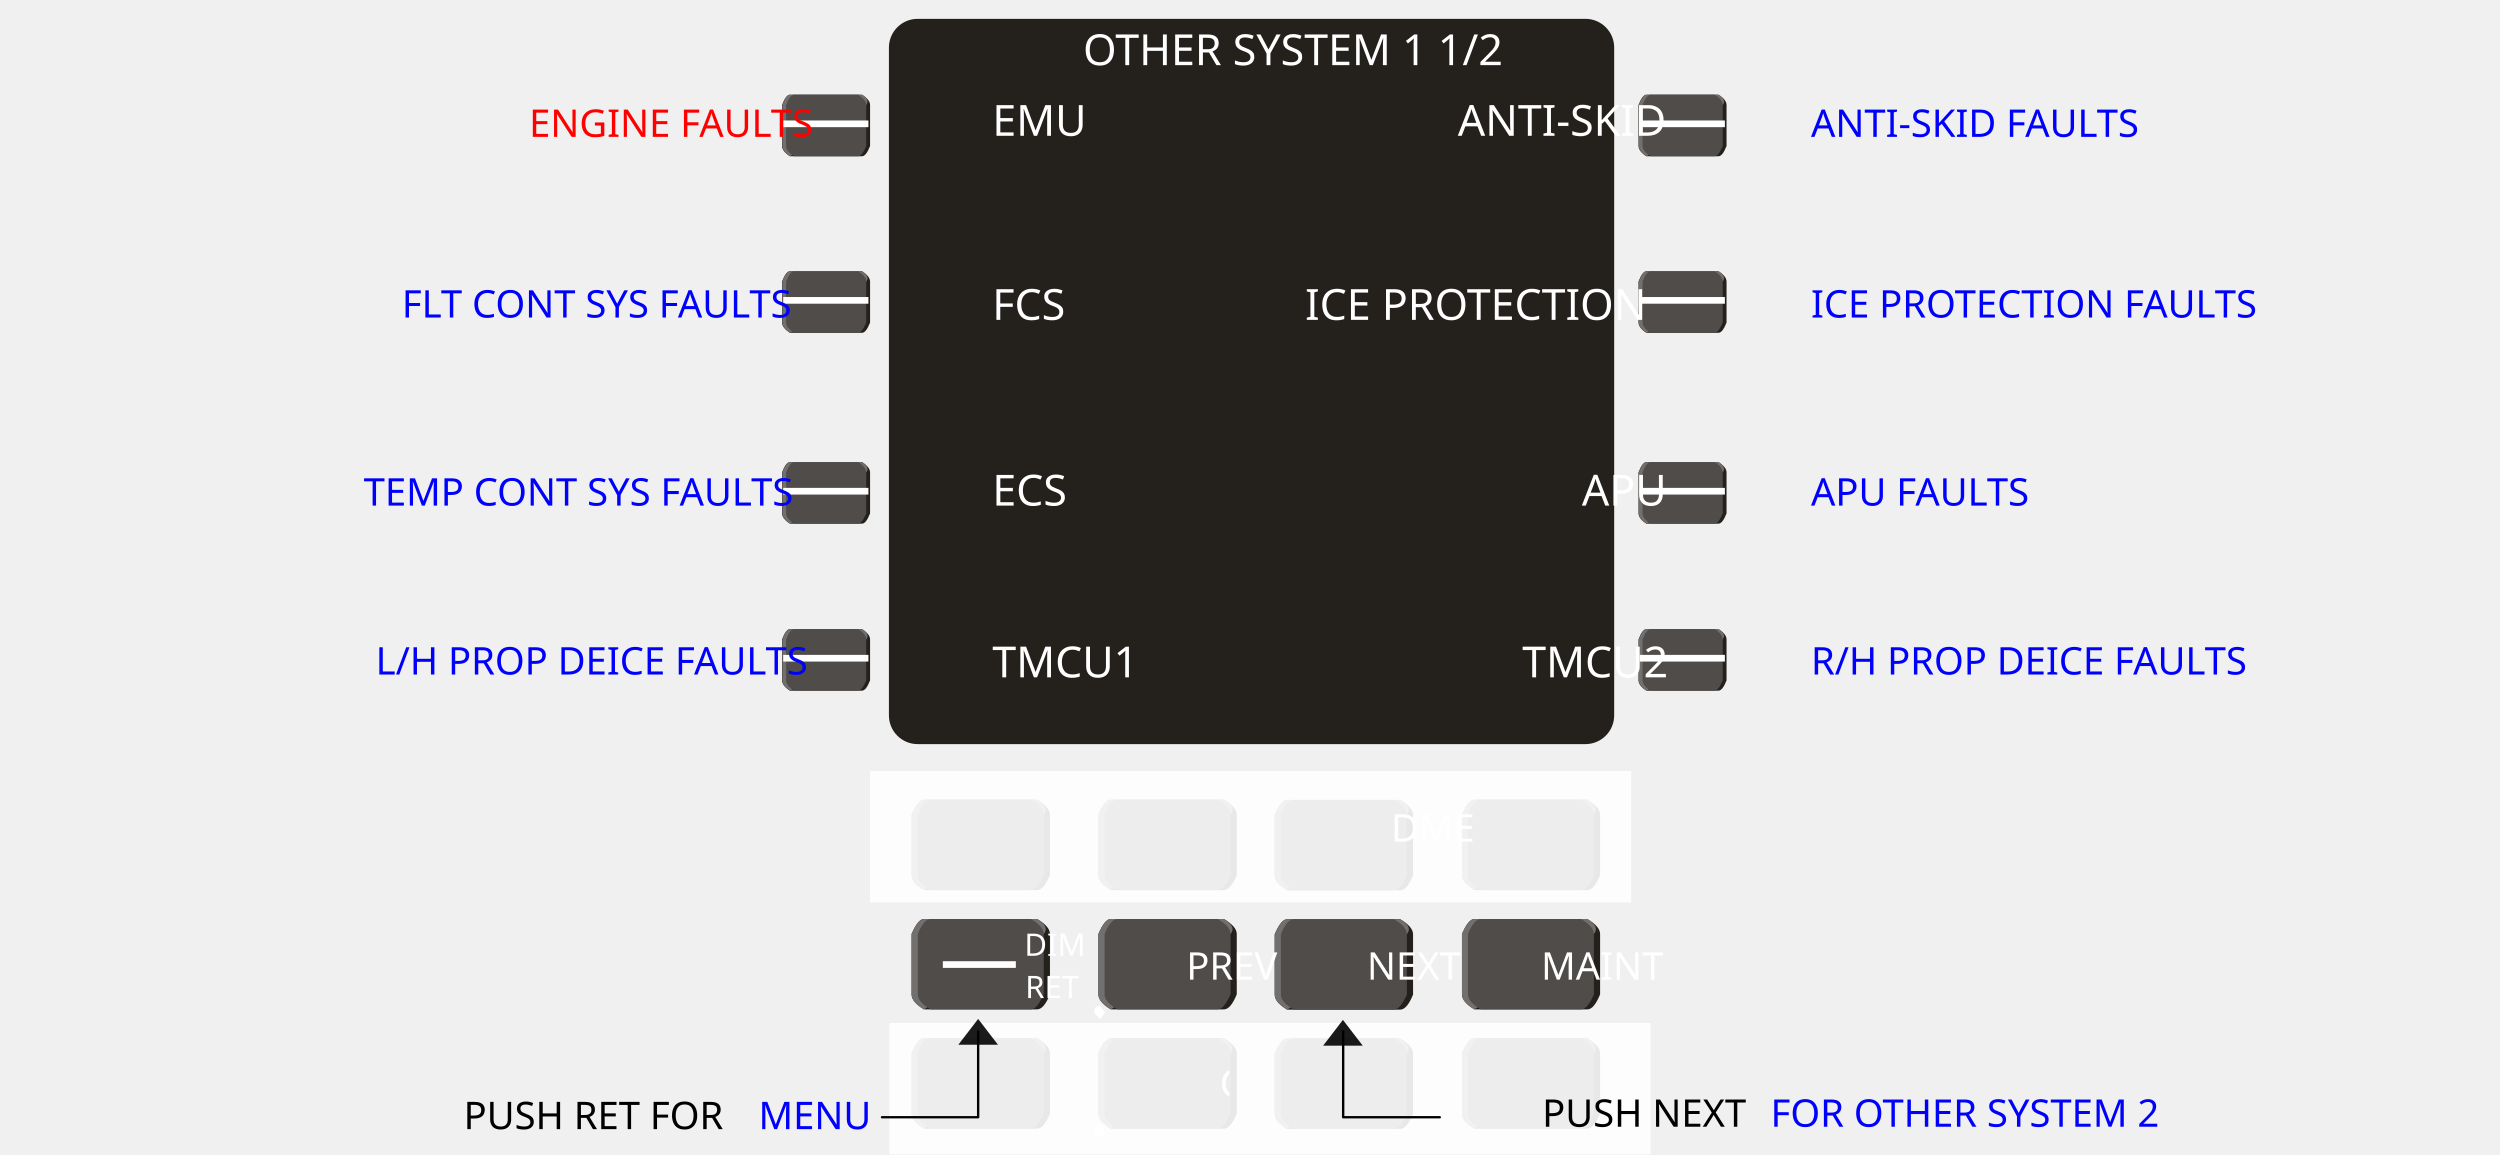
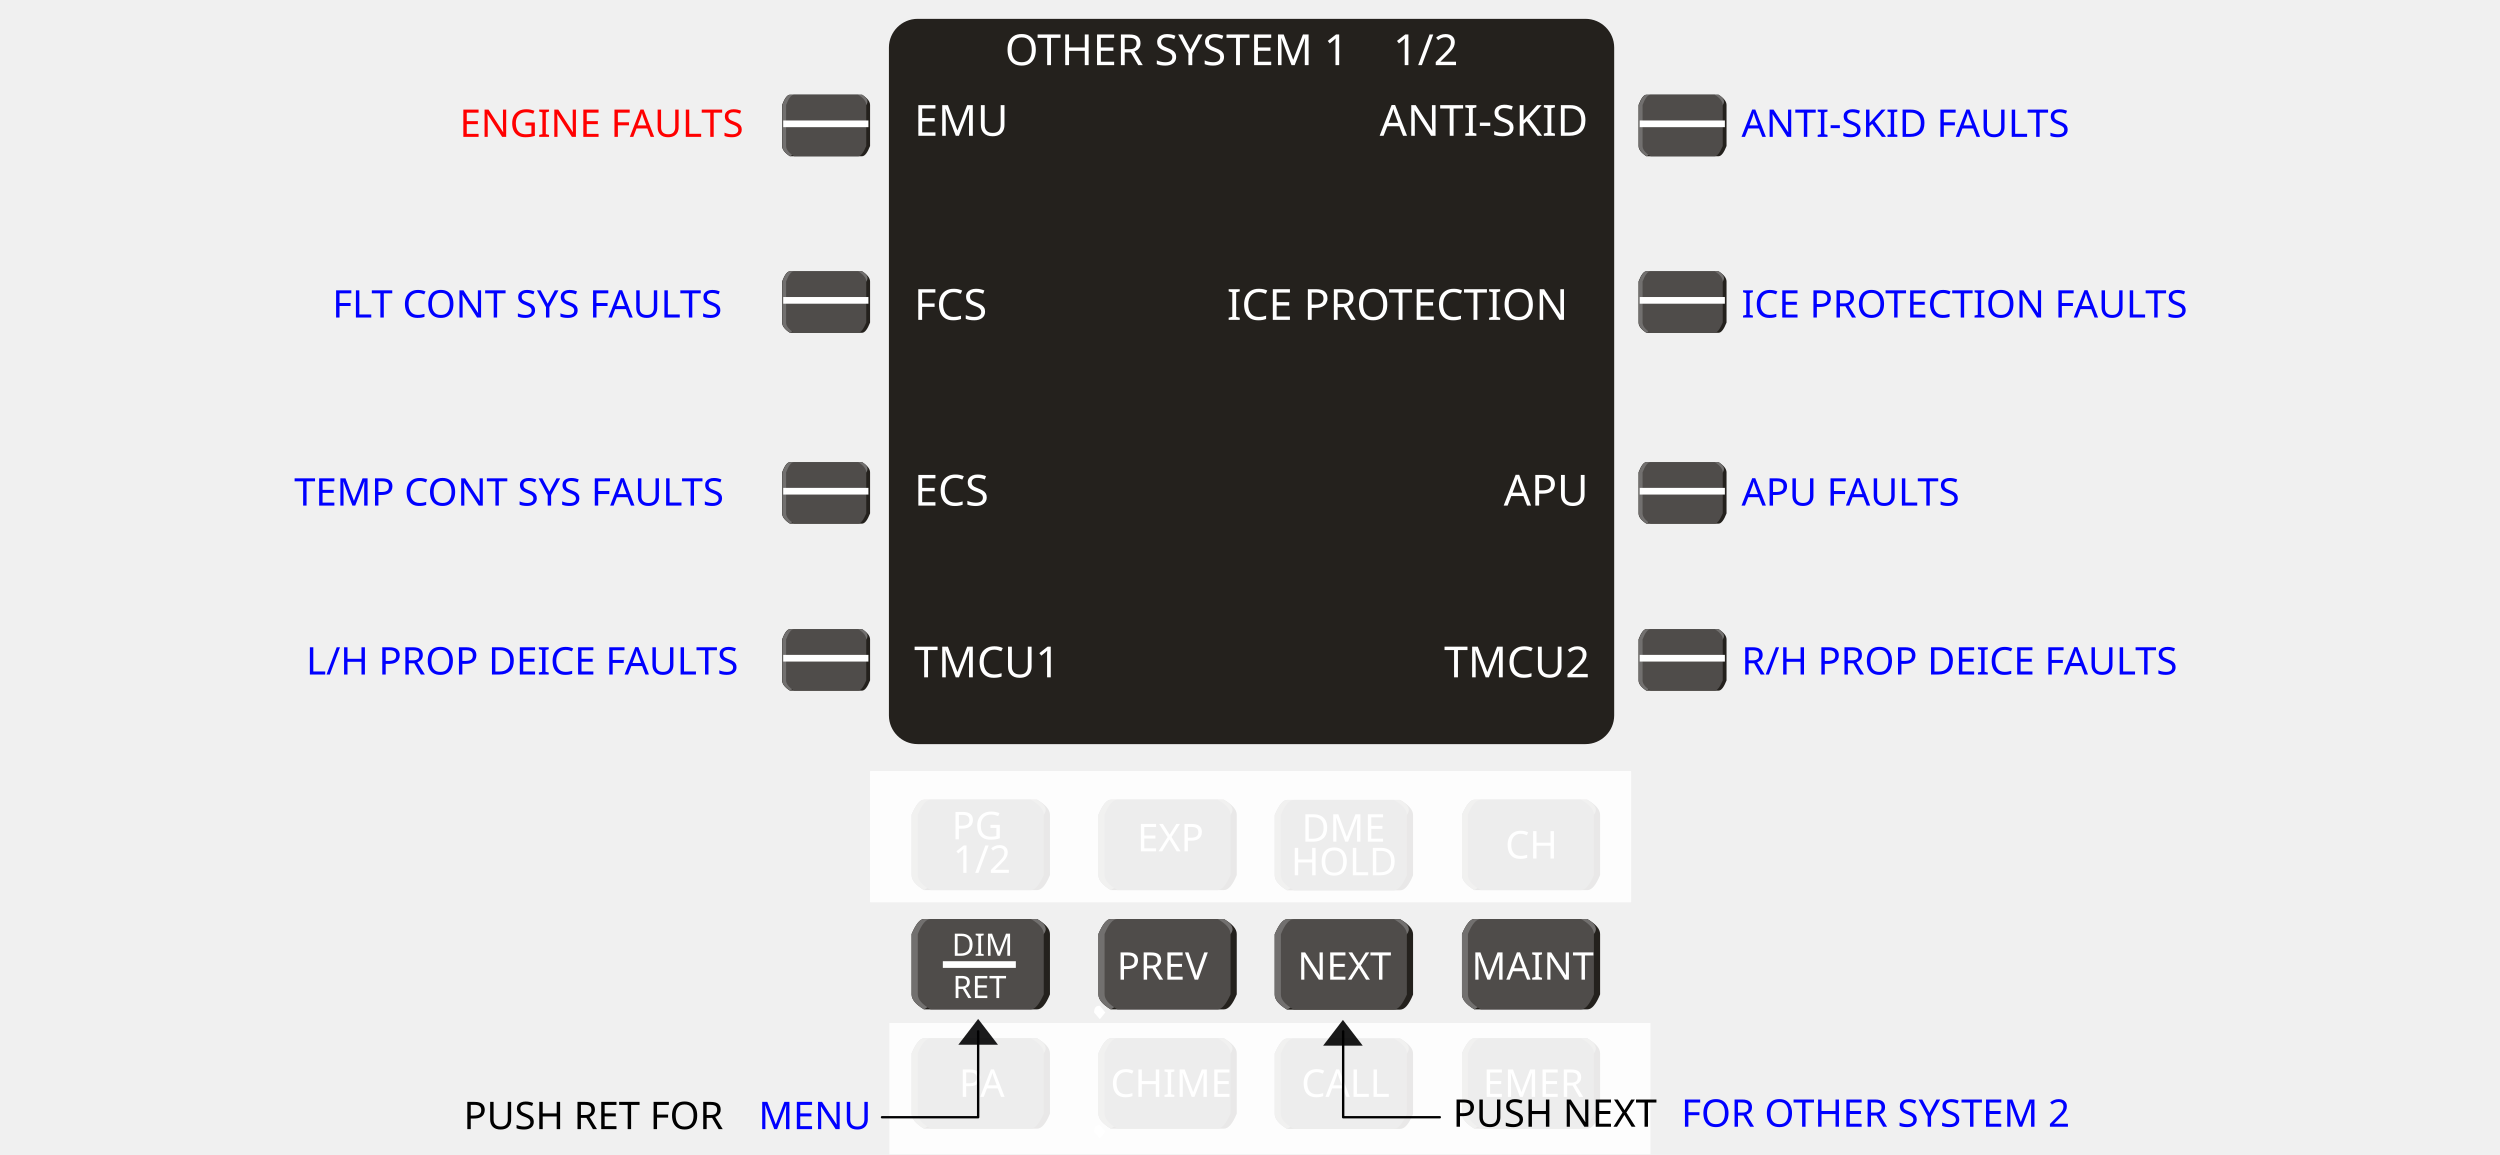
- <svg xmlns="http://www.w3.org/2000/svg" xmlns:xlink="http://www.w3.org/1999/xlink" version="1.1" id="Ebene_1" x="0" y="0" viewBox="0 0 1047.9 483.8" xml:space="preserve">
+ <svg xmlns="http://www.w3.org/2000/svg" xmlns:xlink="http://www.w3.org/1999/xlink" version="1.1" id="Ebene_1" x="0px" y="0px" viewBox="0 0 1047.9 483.8" style="enable-background:new 0 0 1047.9 483.8;" xml:space="preserve">
+   <style type="text/css">
+ 	.st0{fill:#24211D;}
+ 	.st1{fill:#737170;}
+ 	.st2{fill:#504D4B;}
+ 	.st3{clip-path:url(#SVGID_2_);enable-background:new    ;}
+ 	.st4{fill:#FFFFFF;}
+ 	.st5{font-family:'ArialMT';}
+ 	.st6{font-size:16.081px;}
+ 	.st7{clip-path:url(#SVGID_4_);enable-background:new    ;}
+ 	.st8{clip-path:url(#SVGID_6_);enable-background:new    ;}
+ 	.st9{clip-path:url(#SVGID_8_);enable-background:new    ;}
+ 	.st10{fill:#FFFFFF;fill-opacity:0.898;}
+ 	.st11{clip-path:url(#SVGID_10_);enable-background:new    ;}
+ 	.st12{clip-path:url(#SVGID_12_);enable-background:new    ;}
+ 	.st13{clip-path:url(#SVGID_14_);enable-background:new    ;}
+ 	.st14{enable-background:new    ;}
+ 	.st15{clip-path:url(#SVGID_16_);enable-background:new    ;}
+ 	.st16{clip-path:url(#SVGID_18_);enable-background:new    ;}
+ 	.st17{fill:#72706F;}
+ 	.st18{fill:#4F4C4A;}
+ 	.st19{font-size:16px;}
+ 	.st20{font-size:13px;}
+ 	.st21{font-size:18px;}
+ 	.st22{fill:#FF0000;}
+ 	.st23{fill:#0000FF;}
+ 	.st24{fill:none;stroke:#020203;stroke-linecap:round;stroke-linejoin:round;}
+ 	.st25{fill:#020203;fill-opacity:0.898;}
+ 	.st26{fill-opacity:0.898;}
+ 	.st27{fill:none;stroke:#000000;stroke-linecap:round;stroke-linejoin:round;}
+ </style>
  <g id="clp-hintergrund">
-     <path id="display" d="M664.6 311.9h-280c-6.6 0-12-5.4-12-12v-280c0-6.6 5.4-12 12-12h280c6.6 0 12 5.4 12 12v280c0 6.6-5.4 12-12 12z" fill="#24211d" />
+     <path id="display" class="st0" d="M664.6,311.9h-280c-6.6,0-12-5.4-12-12v-280c0-6.6,5.4-12,12-12h280c6.6,0,12,5.4,12,12v280   C676.6,306.5,671.2,311.9,664.6,311.9z" />
    <g id="sch">
-       <path d="M592.3 466.9v-25.3c0-2.1-1.8-4.2-5.4-6.3h-47.4c-1.7 0-3.4 2.1-5.2 6.3v25.3c0 2.1 1.7 4.2 5.2 6.3h47.4c1.9 0 3.7-2.1 5.4-6.3z" fill="#24211d" />
-       <path d="M589.7 441.6c1.7-2.1.8-4.2-2.8-6.3h-47.4c-1.7 0-3.4 2.1-5.2 6.3v25.3c0 2.1 1.7 4.2 5.2 6.3l50.2-31.6z" fill="#737170" />
-       <path d="M589.7 466.9v-25.3c0-2.1-1.8-4.2-5.4-6.3h-42c-1.9 0-3.7 2.1-5.4 6.3v25.3c0 2.1 1.8 4.2 5.4 6.3h42c1.7 0 3.5-2.1 5.4-6.3z" fill="#504d4b" />
-       <path d="M670.7 466.8v-25.3c0-2.1-1.8-4.2-5.4-6.3H618c-1.7 0-3.4 2.1-5.2 6.3v25.3c0 2.1 1.7 4.2 5.2 6.3h47.4c1.8 0 3.6-2.1 5.3-6.3z" fill="#24211d" />
-       <path d="M668.1 441.5c1.7-2.1.8-4.2-2.8-6.3H618c-1.7 0-3.4 2.1-5.2 6.3v25.3c0 2.1 1.7 4.2 5.2 6.3l50.1-31.6z" fill="#737170" />
-       <path d="M668.1 466.8v-25.3c0-2.1-1.8-4.2-5.4-6.3h-42c-1.9 0-3.7 2.1-5.4 6.3v25.3c0 2.1 1.8 4.2 5.4 6.3h42c1.8 0 3.6-2.1 5.4-6.3z" fill="#504d4b" />
-       <path d="M518.4 466.8v-25.3c0-2.1-1.8-4.2-5.4-6.3h-47.4c-1.7 0-3.4 2.1-5.2 6.3v25.3c0 2.1 1.7 4.2 5.2 6.3H513c1.9 0 3.7-2.1 5.4-6.3z" fill="#24211d" />
-       <path d="M515.8 441.5c1.7-2.1.8-4.2-2.8-6.3h-47.4c-1.7 0-3.4 2.1-5.2 6.3v25.3c0 2.1 1.7 4.2 5.2 6.3l50.2-31.6z" fill="#737170" />
-       <path d="M515.8 466.8v-25.3c0-2.1-1.8-4.2-5.4-6.3h-42c-1.9 0-3.7 2.1-5.4 6.3v25.3c0 2.1 1.8 4.2 5.4 6.3h42c1.7 0 3.5-2.1 5.4-6.3z" fill="#504d4b" />
-       <path d="M440.1 466.8v-25.3c0-2.1-1.8-4.2-5.4-6.3h-47.4c-1.7 0-3.4 2.1-5.2 6.3v25.3c0 2.1 1.7 4.2 5.2 6.3h47.4c1.9 0 3.7-2.1 5.4-6.3z" fill="#24211d" />
-       <path d="M437.5 441.5c1.7-2.1.8-4.2-2.8-6.3h-47.4c-1.7 0-3.4 2.1-5.2 6.3v25.3c0 2.1 1.7 4.2 5.2 6.3l50.2-31.6z" fill="#737170" />
-       <path d="M437.5 466.8v-25.3c0-2.1-1.8-4.2-5.4-6.3h-42c-1.9 0-3.7 2.1-5.4 6.3v25.3c0 2.1 1.8 4.2 5.4 6.3h42c1.7 0 3.5-2.1 5.4-6.3z" fill="#504d4b" />
-       <defs>
-         <path id="SVGID_1_" d="M400 441.7h22.2v23.4H400z" />
-       </defs>
-       <clipPath id="SVGID_2_">
-         <use xlink:href="#SVGID_1_" overflow="visible" />
-       </clipPath>
-       <g clip-path="url(#SVGID_2_)">
-         <text transform="matrix(.995 0 0 1 402.004 459.774)" font-size="16.081" font-family="ArialMT" fill="#fff">
-           PA
-         </text>
-       </g>
-       <defs>
-         <path id="SVGID_3_" d="M463.5 441.7h51.8v23.4h-51.8z" />
-       </defs>
-       <clipPath id="SVGID_4_">
-         <use xlink:href="#SVGID_3_" overflow="visible" />
-       </clipPath>
-       <g clip-path="url(#SVGID_4_)">
-         <text transform="matrix(.995 0 0 1 465.504 459.774)" font-size="16.081" font-family="ArialMT" fill="#fff">
-           CHIME
-         </text>
-       </g>
-       <defs>
-         <path id="SVGID_5_" d="M543.5 441.7h39.2v23.4h-39.2z" />
-       </defs>
-       <clipPath id="SVGID_6_">
-         <use xlink:href="#SVGID_5_" overflow="visible" />
-       </clipPath>
-       <g clip-path="url(#SVGID_6_)">
-         <text transform="matrix(.995 0 0 1 545.454 459.774)" font-size="16.081" font-family="ArialMT" fill="#fff">
-           CALL
-         </text>
-       </g>
-       <defs>
-         <path id="SVGID_7_" d="M619.6 441.7h44.3v23.4h-44.3z" />
-       </defs>
-       <clipPath id="SVGID_8_">
-         <use xlink:href="#SVGID_7_" overflow="visible" />
-       </clipPath>
-       <g clip-path="url(#SVGID_8_)">
-         <text transform="matrix(.995 0 0 1 621.605 459.774)" font-size="16.081" font-family="ArialMT" fill="#fff">
-           EMER
-         </text>
-       </g>
-       <path d="M691.8 483.8v-55h-319v55h319z" fill="#fff" fill-opacity=".898" />
-       <path d="M592.3 366.9v-25.3c0-2.1-1.8-4.2-5.4-6.3h-47.4c-1.7 0-3.4 2.1-5.2 6.3v25.3c0 2.1 1.7 4.2 5.2 6.3h47.4c1.9 0 3.7-2.1 5.4-6.3z" fill="#24211d" />
-       <path d="M589.7 341.6c1.7-2.1.8-4.2-2.8-6.3h-47.4c-1.7 0-3.4 2.1-5.2 6.3v25.3c0 2.1 1.7 4.2 5.2 6.3l50.2-31.6z" fill="#737170" />
-       <path d="M589.7 366.9v-25.3c0-2.1-1.8-4.2-5.4-6.3h-42c-1.9 0-3.7 2.1-5.4 6.3v25.3c0 2.1 1.8 4.2 5.4 6.3h42c1.7 0 3.5-2.1 5.4-6.3z" fill="#504d4b" />
-       <path d="M670.7 366.8v-25.3c0-2.1-1.8-4.2-5.4-6.3H618c-1.7 0-3.4 2.1-5.2 6.3v25.3c0 2.1 1.7 4.2 5.2 6.3h47.4c1.8 0 3.6-2.1 5.3-6.3z" fill="#24211d" />
-       <path d="M668.1 341.5c1.7-2.1.8-4.2-2.8-6.3H618c-1.7 0-3.4 2.1-5.2 6.3v25.3c0 2.1 1.7 4.2 5.2 6.3l50.1-31.6z" fill="#737170" />
-       <path d="M668.1 366.8v-25.3c0-2.1-1.8-4.2-5.4-6.3h-42c-1.9 0-3.7 2.1-5.4 6.3v25.3c0 2.1 1.8 4.2 5.4 6.3h42c1.8 0 3.6-2.1 5.4-6.3z" fill="#504d4b" />
-       <path d="M518.4 366.8v-25.3c0-2.1-1.8-4.2-5.4-6.3h-47.4c-1.7 0-3.4 2.1-5.2 6.3v25.3c0 2.1 1.7 4.2 5.2 6.3H513c1.9 0 3.7-2.1 5.4-6.3z" fill="#24211d" />
-       <path d="M515.8 341.5c1.7-2.1.8-4.2-2.8-6.3h-47.4c-1.7 0-3.4 2.1-5.2 6.3v25.3c0 2.1 1.7 4.2 5.2 6.3l50.2-31.6z" fill="#737170" />
-       <path d="M515.8 366.8v-25.3c0-2.1-1.8-4.2-5.4-6.3h-42c-1.9 0-3.7 2.1-5.4 6.3v25.3c0 2.1 1.8 4.2 5.4 6.3h42c1.7 0 3.5-2.1 5.4-6.3z" fill="#504d4b" />
-       <path d="M440.1 366.8v-25.3c0-2.1-1.8-4.2-5.4-6.3h-47.4c-1.7 0-3.4 2.1-5.2 6.3v25.3c0 2.1 1.7 4.2 5.2 6.3h47.4c1.9 0 3.7-2.1 5.4-6.3z" fill="#24211d" />
-       <path d="M437.5 341.5c1.7-2.1.8-4.2-2.8-6.3h-47.4c-1.7 0-3.4 2.1-5.2 6.3v25.3c0 2.1 1.7 4.2 5.2 6.3l50.2-31.6z" fill="#737170" />
-       <path d="M437.5 366.8v-25.3c0-2.1-1.8-4.2-5.4-6.3h-42c-1.9 0-3.7 2.1-5.4 6.3v25.3c0 2.1 1.8 4.2 5.4 6.3h42c1.7 0 3.5-2.1 5.4-6.3z" fill="#504d4b" />
-       <path d="M458.6 474.4l2.4 2.8 2.3-2.8-2.3-2.8c-1.7-.1-2.4.9-2.4 2.8z" fill="#fff" />
-       <defs>
-         <path id="SVGID_9_" d="M396.9 337.4h27.2v34.2h-27.2z" />
-       </defs>
-       <clipPath id="SVGID_10_">
-         <use xlink:href="#SVGID_9_" overflow="visible" />
-       </clipPath>
-       <g clip-path="url(#SVGID_10_)">
-         <text transform="matrix(.995 0 0 1 398.954 351.805)" font-size="16.081" font-family="ArialMT" fill="#fff">
-           PG
-         </text>
-       </g>
-       <defs>
-         <path id="SVGID_11_" d="M396.9 337.4h27.2v34.2h-27.2z" />
-       </defs>
-       <clipPath id="SVGID_12_">
-         <use xlink:href="#SVGID_11_" overflow="visible" />
-       </clipPath>
-       <g clip-path="url(#SVGID_12_)">
-         <text transform="matrix(.995 0 0 1 399.454 365.875)" font-size="16.081" font-family="ArialMT" fill="#fff">
-           1/2
-         </text>
-       </g>
-       <defs>
-         <path id="SVGID_13_" d="M474.7 342.5h36.2v20.1h-36.2z" />
-       </defs>
-       <clipPath id="SVGID_14_">
-         <use xlink:href="#SVGID_13_" overflow="visible" />
-       </clipPath>
-       <g clip-path="url(#SVGID_14_)">
-         <text transform="matrix(.995 0 0 1 476.654 356.855)" font-size="16.081" font-family="ArialMT" fill="#fff">
-           EXP
-         </text>
-       </g>
-       <text transform="matrix(.995 0 0 1 545.605 352.805)" font-size="16.081" font-family="ArialMT" fill="#fff">
-         DME
-       </text>
-       <defs>
-         <path id="SVGID_15_" d="M539.1 338.4h48.5v34.2h-48.5z" />
-       </defs>
-       <clipPath id="SVGID_16_">
-         <use xlink:href="#SVGID_15_" overflow="visible" />
-       </clipPath>
-       <g clip-path="url(#SVGID_16_)">
-         <text transform="matrix(.995 0 0 1 541.154 366.875)" font-size="16.081" font-family="ArialMT" fill="#fff">
-           HOLD
-         </text>
-       </g>
-       <defs>
-         <path id="SVGID_17_" d="M629 345.5h27.3v20.1H629z" />
-       </defs>
-       <clipPath id="SVGID_18_">
-         <use xlink:href="#SVGID_17_" overflow="visible" />
-       </clipPath>
-       <g clip-path="url(#SVGID_18_)">
-         <text transform="matrix(.995 0 0 1 630.954 359.855)" font-size="16.081" font-family="ArialMT" fill="#fff">
-           CH
-         </text>
-       </g>
-       <path d="M683.7 378.2v-55h-319v55h319z" fill="#fff" fill-opacity=".898" />
+       <path class="st0" d="M592.3,466.9v-25.3c0-2.1-1.8-4.2-5.4-6.3h-47.4c-1.7,0-3.4,2.1-5.2,6.3v25.3c0,2.1,1.7,4.2,5.2,6.3h47.4    C588.8,473.2,590.6,471.1,592.3,466.9z" />
+       <path class="st1" d="M589.7,441.6c1.7-2.1,0.8-4.2-2.8-6.3h-47.4c-1.7,0-3.4,2.1-5.2,6.3v25.3c0,2.1,1.7,4.2,5.2,6.3L589.7,441.6z    " />
+       <path class="st2" d="M589.7,466.9v-25.3c0-2.1-1.8-4.2-5.4-6.3h-42c-1.9,0-3.7,2.1-5.4,6.3v25.3c0,2.1,1.8,4.2,5.4,6.3h42    C586,473.2,587.8,471.1,589.7,466.9z" />
+       <path class="st0" d="M670.7,466.8v-25.3c0-2.1-1.8-4.2-5.4-6.3H618c-1.7,0-3.4,2.1-5.2,6.3v25.3c0,2.1,1.7,4.2,5.2,6.3h47.4    C667.2,473.1,669,471,670.7,466.8z" />
+       <path class="st1" d="M668.1,441.5c1.7-2.1,0.8-4.2-2.8-6.3H618c-1.7,0-3.4,2.1-5.2,6.3v25.3c0,2.1,1.7,4.2,5.2,6.3L668.1,441.5z" />
+       <path class="st2" d="M668.1,466.8v-25.3c0-2.1-1.8-4.2-5.4-6.3h-42c-1.9,0-3.7,2.1-5.4,6.3v25.3c0,2.1,1.8,4.2,5.4,6.3h42    C664.5,473.1,666.3,471,668.1,466.8z" />
+       <path class="st0" d="M518.4,466.8v-25.3c0-2.1-1.8-4.2-5.4-6.3h-47.4c-1.7,0-3.4,2.1-5.2,6.3v25.3c0,2.1,1.7,4.2,5.2,6.3H513    C514.9,473.1,516.7,471,518.4,466.8z" />
+       <path class="st1" d="M515.8,441.5c1.7-2.1,0.8-4.2-2.8-6.3h-47.4c-1.7,0-3.4,2.1-5.2,6.3v25.3c0,2.1,1.7,4.2,5.2,6.3L515.8,441.5z    " />
+       <path class="st2" d="M515.8,466.8v-25.3c0-2.1-1.8-4.2-5.4-6.3h-42c-1.9,0-3.7,2.1-5.4,6.3v25.3c0,2.1,1.8,4.2,5.4,6.3h42    C512.1,473.1,513.9,471,515.8,466.8z" />
+       <path class="st0" d="M440.1,466.8v-25.3c0-2.1-1.8-4.2-5.4-6.3h-47.4c-1.7,0-3.4,2.1-5.2,6.3v25.3c0,2.1,1.7,4.2,5.2,6.3h47.4    C436.6,473.1,438.4,471,440.1,466.8z" />
+       <path class="st1" d="M437.5,441.5c1.7-2.1,0.8-4.2-2.8-6.3h-47.4c-1.7,0-3.4,2.1-5.2,6.3v25.3c0,2.1,1.7,4.2,5.2,6.3L437.5,441.5z    " />
+       <path class="st2" d="M437.5,466.8v-25.3c0-2.1-1.8-4.2-5.4-6.3h-42c-1.9,0-3.7,2.1-5.4,6.3v25.3c0,2.1,1.8,4.2,5.4,6.3h42    C433.8,473.1,435.6,471,437.5,466.8z" />
+       <g>
+         <g>
+           <g>
+             <g>
+               <g>
+                 <g>
+                   <defs>
+                     <rect id="SVGID_1_" x="400" y="441.7" width="22.2" height="23.4" />
+                   </defs>
+                   <clipPath id="SVGID_2_">
+                     <use xlink:href="#SVGID_1_" style="overflow:visible;" />
+                   </clipPath>
+                   <g class="st3">
+                     <text transform="matrix(0.995 0 0 1 402.0039 459.7736)" class="st4 st5 st6">PA</text>
+                   </g>
+                 </g>
+               </g>
+             </g>
+           </g>
+         </g>
+       </g>
+       <g>
+         <g>
+           <g>
+             <g>
+               <g>
+                 <g>
+                   <defs>
+                     <rect id="SVGID_3_" x="463.5" y="441.7" width="51.8" height="23.4" />
+                   </defs>
+                   <clipPath id="SVGID_4_">
+                     <use xlink:href="#SVGID_3_" style="overflow:visible;" />
+                   </clipPath>
+                   <g class="st7">
+                     <text transform="matrix(0.995 0 0 1 465.5039 459.7736)" class="st4 st5 st6">CHIME</text>
+                   </g>
+                 </g>
+               </g>
+             </g>
+           </g>
+         </g>
+       </g>
+       <g>
+         <g>
+           <g>
+             <g>
+               <g>
+                 <g>
+                   <defs>
+                     <rect id="SVGID_5_" x="543.5" y="441.7" width="39.2" height="23.4" />
+                   </defs>
+                   <clipPath id="SVGID_6_">
+                     <use xlink:href="#SVGID_5_" style="overflow:visible;" />
+                   </clipPath>
+                   <g class="st8">
+                     <text transform="matrix(0.995 0 0 1 545.4541 459.7736)" class="st4 st5 st6">CALL</text>
+                   </g>
+                 </g>
+               </g>
+             </g>
+           </g>
+         </g>
+       </g>
+       <g>
+         <g>
+           <g>
+             <g>
+               <g>
+                 <g>
+                   <defs>
+                     <rect id="SVGID_7_" x="619.6" y="441.7" width="44.3" height="23.4" />
+                   </defs>
+                   <clipPath id="SVGID_8_">
+                     <use xlink:href="#SVGID_7_" style="overflow:visible;" />
+                   </clipPath>
+                   <g class="st9">
+                     <text transform="matrix(0.995 0 0 1 621.6045 459.7736)" class="st4 st5 st6">EMER</text>
+                   </g>
+                 </g>
+               </g>
+             </g>
+           </g>
+         </g>
+       </g>
+       <path class="st10" d="M691.8,483.8v-55h-319v55H691.8z" />
+       <path class="st0" d="M592.3,366.9v-25.3c0-2.1-1.8-4.2-5.4-6.3h-47.4c-1.7,0-3.4,2.1-5.2,6.3v25.3c0,2.1,1.7,4.2,5.2,6.3h47.4    C588.8,373.2,590.6,371.1,592.3,366.9z" />
+       <path class="st1" d="M589.7,341.6c1.7-2.1,0.8-4.2-2.8-6.3h-47.4c-1.7,0-3.4,2.1-5.2,6.3v25.3c0,2.1,1.7,4.2,5.2,6.3L589.7,341.6z    " />
+       <path class="st2" d="M589.7,366.9v-25.3c0-2.1-1.8-4.2-5.4-6.3h-42c-1.9,0-3.7,2.1-5.4,6.3v25.3c0,2.1,1.8,4.2,5.4,6.3h42    C586,373.2,587.8,371.1,589.7,366.9z" />
+       <path class="st0" d="M670.7,366.8v-25.3c0-2.1-1.8-4.2-5.4-6.3H618c-1.7,0-3.4,2.1-5.2,6.3v25.3c0,2.1,1.7,4.2,5.2,6.3h47.4    C667.2,373.1,669,371,670.7,366.8z" />
+       <path class="st1" d="M668.1,341.5c1.7-2.1,0.8-4.2-2.8-6.3H618c-1.7,0-3.4,2.1-5.2,6.3v25.3c0,2.1,1.7,4.2,5.2,6.3L668.1,341.5z" />
+       <path class="st2" d="M668.1,366.8v-25.3c0-2.1-1.8-4.2-5.4-6.3h-42c-1.9,0-3.7,2.1-5.4,6.3v25.3c0,2.1,1.8,4.2,5.4,6.3h42    C664.5,373.1,666.3,371,668.1,366.8z" />
+       <path class="st0" d="M518.4,366.8v-25.3c0-2.1-1.8-4.2-5.4-6.3h-47.4c-1.7,0-3.4,2.1-5.2,6.3v25.3c0,2.1,1.7,4.2,5.2,6.3H513    C514.9,373.1,516.7,371,518.4,366.8z" />
+       <path class="st1" d="M515.8,341.5c1.7-2.1,0.8-4.2-2.8-6.3h-47.4c-1.7,0-3.4,2.1-5.2,6.3v25.3c0,2.1,1.7,4.2,5.2,6.3L515.8,341.5z    " />
+       <path class="st2" d="M515.8,366.8v-25.3c0-2.1-1.8-4.2-5.4-6.3h-42c-1.9,0-3.7,2.1-5.4,6.3v25.3c0,2.1,1.8,4.2,5.4,6.3h42    C512.1,373.1,513.9,371,515.8,366.8z" />
+       <path class="st0" d="M440.1,366.8v-25.3c0-2.1-1.8-4.2-5.4-6.3h-47.4c-1.7,0-3.4,2.1-5.2,6.3v25.3c0,2.1,1.7,4.2,5.2,6.3h47.4    C436.6,373.1,438.4,371,440.1,366.8z" />
+       <path class="st1" d="M437.5,341.5c1.7-2.1,0.8-4.2-2.8-6.3h-47.4c-1.7,0-3.4,2.1-5.2,6.3v25.3c0,2.1,1.7,4.2,5.2,6.3L437.5,341.5z    " />
+       <path class="st2" d="M437.5,366.8v-25.3c0-2.1-1.8-4.2-5.4-6.3h-42c-1.9,0-3.7,2.1-5.4,6.3v25.3c0,2.1,1.8,4.2,5.4,6.3h42    C433.8,373.1,435.6,371,437.5,366.8z" />
+       <path class="st4" d="M458.6,474.4l2.4,2.8l2.3-2.8l-2.3-2.8C459.3,471.5,458.6,472.5,458.6,474.4z" />
+       <g>
+         <g>
+           <g>
+             <g>
+               <g>
+                 <g>
+                   <defs>
+                     <rect id="SVGID_9_" x="396.9" y="337.4" width="27.2" height="34.2" />
+                   </defs>
+                   <clipPath id="SVGID_10_">
+                     <use xlink:href="#SVGID_9_" style="overflow:visible;" />
+                   </clipPath>
+                   <g class="st11">
+                     <text transform="matrix(0.995 0 0 1 398.9541 351.8048)" class="st4 st5 st6">PG</text>
+                   </g>
+                 </g>
+               </g>
+             </g>
+           </g>
+         </g>
+         <g>
+           <g>
+             <g>
+               <g>
+                 <g>
+                   <defs>
+                     <rect id="SVGID_11_" x="396.9" y="337.4" width="27.2" height="34.2" />
+                   </defs>
+                   <clipPath id="SVGID_12_">
+                     <use xlink:href="#SVGID_11_" style="overflow:visible;" />
+                   </clipPath>
+                   <g class="st12">
+                     <text transform="matrix(0.995 0 0 1 399.4541 365.8751)" class="st4 st5 st6">1/2</text>
+                   </g>
+                 </g>
+               </g>
+             </g>
+           </g>
+         </g>
+       </g>
+       <g>
+         <g>
+           <g>
+             <g>
+               <g>
+                 <g>
+                   <defs>
+                     <rect id="SVGID_13_" x="474.7" y="342.5" width="36.2" height="20.1" />
+                   </defs>
+                   <clipPath id="SVGID_14_">
+                     <use xlink:href="#SVGID_13_" style="overflow:visible;" />
+                   </clipPath>
+                   <g class="st13">
+                     <text transform="matrix(0.995 0 0 1 476.6543 356.8546)" class="st4 st5 st6">EXP</text>
+                   </g>
+                 </g>
+               </g>
+             </g>
+           </g>
+         </g>
+       </g>
+       <g>
+         <g>
+           <g class="st14">
+             <text transform="matrix(0.995 0 0 1 545.6045 352.8048)" class="st4 st5 st6">DME</text>
+           </g>
+         </g>
+         <g>
+           <g>
+             <g>
+               <g>
+                 <g>
+                   <defs>
+                     <rect id="SVGID_15_" x="539.1" y="338.4" width="48.5" height="34.2" />
+                   </defs>
+                   <clipPath id="SVGID_16_">
+                     <use xlink:href="#SVGID_15_" style="overflow:visible;" />
+                   </clipPath>
+                   <g class="st15">
+                     <text transform="matrix(0.995 0 0 1 541.1543 366.8751)" class="st4 st5 st6">HOLD</text>
+                   </g>
+                 </g>
+               </g>
+             </g>
+           </g>
+         </g>
+       </g>
+       <g>
+         <g>
+           <g>
+             <g>
+               <g>
+                 <g>
+                   <defs>
+                     <rect id="SVGID_17_" x="629" y="345.5" width="27.3" height="20.1" />
+                   </defs>
+                   <clipPath id="SVGID_18_">
+                     <use xlink:href="#SVGID_17_" style="overflow:visible;" />
+                   </clipPath>
+                   <g class="st16">
+                     <text transform="matrix(0.995 0 0 1 630.9541 359.8546)" class="st4 st5 st6">CH</text>
+                   </g>
+                 </g>
+               </g>
+             </g>
+           </g>
+         </g>
+       </g>
+       <path class="st10" d="M683.7,378.2v-55h-319v55H683.7z" />
    </g>
  </g>
  <g id="clp-maint-button">
-     <path d="M670.7 416.8v-25.3c0-2.1-1.8-4.2-5.4-6.3H618c-1.7 0-3.4 2.1-5.2 6.3v25.3c0 2.1 1.7 4.2 5.2 6.3h47.4c1.8 0 3.6-2.1 5.3-6.3z" fill="#24211d" />
-     <path d="M668.1 391.5c1.7-2.1.8-4.2-2.8-6.3H618c-1.7 0-3.4 2.1-5.2 6.3v25.3c0 2.1 1.7 4.2 5.2 6.3l50.1-31.6z" fill="#72706f" />
-     <path d="M668.1 416.8v-25.3c0-2.1-1.8-4.2-5.4-6.3h-42c-1.9 0-3.7 2.1-5.4 6.3v25.3c0 2.1 1.8 4.2 5.4 6.3h42c1.8 0 3.6-2.1 5.4-6.3z" fill="#4f4c4a" />
-     <text transform="translate(616.854 410.643)" font-size="16" font-family="ArialMT" fill="#fff">
-       MAINT
-     </text>
+     <path class="st0" d="M670.7,416.8v-25.3c0-2.1-1.8-4.2-5.4-6.3H618c-1.7,0-3.4,2.1-5.2,6.3v25.3c0,2.1,1.7,4.2,5.2,6.3h47.4   C667.2,423.1,669,421,670.7,416.8z" />
+     <path class="st17" d="M668.1,391.5c1.7-2.1,0.8-4.2-2.8-6.3H618c-1.7,0-3.4,2.1-5.2,6.3v25.3c0,2.1,1.7,4.2,5.2,6.3L668.1,391.5z" />
+     <path class="st18" d="M668.1,416.8v-25.3c0-2.1-1.8-4.2-5.4-6.3h-42c-1.9,0-3.7,2.1-5.4,6.3v25.3c0,2.1,1.8,4.2,5.4,6.3h42   C664.5,423.1,666.3,421,668.1,416.8z" />
+     <g>
+       <text transform="matrix(1 0 0 1 616.854 410.6428)" class="st4 st5 st19">MAINT</text>
+     </g>
  </g>
  <g id="clp-next-button">
-     <path d="M592.3 416.9v-25.3c0-2.1-1.8-4.2-5.4-6.3h-47.4c-1.7 0-3.4 2.1-5.2 6.3v25.3c0 2.1 1.7 4.2 5.2 6.3h47.4c1.9 0 3.7-2.1 5.4-6.3z" fill="#24211d" />
-     <path d="M589.7 391.6c1.7-2.1.8-4.2-2.8-6.3h-47.4c-1.7 0-3.4 2.1-5.2 6.3v25.3c0 2.1 1.7 4.2 5.2 6.3l50.2-31.6z" fill="#72706f" />
-     <path d="M589.7 416.9v-25.3c0-2.1-1.8-4.2-5.4-6.3h-42c-1.9 0-3.7 2.1-5.4 6.3v25.3c0 2.1 1.8 4.2 5.4 6.3h42c1.7 0 3.5-2.1 5.4-6.3z" fill="#4f4c4a" />
-     <text transform="translate(543.854 410.643)" font-size="16" font-family="ArialMT" fill="#fff">
-       NEXT
-     </text>
+     <path class="st0" d="M592.3,416.9v-25.3c0-2.1-1.8-4.2-5.4-6.3h-47.4c-1.7,0-3.4,2.1-5.2,6.3v25.3c0,2.1,1.7,4.2,5.2,6.3h47.4   C588.8,423.2,590.6,421.1,592.3,416.9z" />
+     <path class="st17" d="M589.7,391.6c1.7-2.1,0.8-4.2-2.8-6.3h-47.4c-1.7,0-3.4,2.1-5.2,6.3v25.3c0,2.1,1.7,4.2,5.2,6.3L589.7,391.6z   " />
+     <path class="st18" d="M589.7,416.9v-25.3c0-2.1-1.8-4.2-5.4-6.3h-42c-1.9,0-3.7,2.1-5.4,6.3v25.3c0,2.1,1.8,4.2,5.4,6.3h42   C586,423.2,587.8,421.1,589.7,416.9z" />
+     <g>
+       <text transform="matrix(1 0 0 1 543.854 410.6428)" class="st4 st5 st19">NEXT</text>
+     </g>
  </g>
  <g id="clp-prev-button">
-     <path d="M518.4 416.8v-25.3c0-2.1-1.8-4.2-5.4-6.3h-47.4c-1.7 0-3.4 2.1-5.2 6.3v25.3c0 2.1 1.7 4.2 5.2 6.3H513c1.9 0 3.7-2.1 5.4-6.3z" fill="#24211d" />
-     <path d="M515.8 391.5c1.7-2.1.8-4.2-2.8-6.3h-47.4c-1.7 0-3.4 2.1-5.2 6.3v25.3c0 2.1 1.7 4.2 5.2 6.3l50.2-31.6z" fill="#72706f" />
-     <path d="M515.8 416.8v-25.3c0-2.1-1.8-4.2-5.4-6.3h-42c-1.9 0-3.7 2.1-5.4 6.3v25.3c0 2.1 1.8 4.2 5.4 6.3h42c1.7 0 3.5-2.1 5.4-6.3z" fill="#4f4c4a" />
-     <path d="M458.6 424.4l2.4 2.8 2.3-2.8-2.3-2.8c-1.7-.1-2.4.9-2.4 2.8z" fill="#fff" />
-     <text transform="translate(468.154 410.643)" font-size="16" font-family="ArialMT" fill="#fff">
-       PREV
-     </text>
+     <path class="st0" d="M518.4,416.8v-25.3c0-2.1-1.8-4.2-5.4-6.3h-47.4c-1.7,0-3.4,2.1-5.2,6.3v25.3c0,2.1,1.7,4.2,5.2,6.3H513   C514.9,423.1,516.7,421,518.4,416.8z" />
+     <path class="st17" d="M515.8,391.5c1.7-2.1,0.8-4.2-2.8-6.3h-47.4c-1.7,0-3.4,2.1-5.2,6.3v25.3c0,2.1,1.7,4.2,5.2,6.3L515.8,391.5z   " />
+     <path class="st18" d="M515.8,416.8v-25.3c0-2.1-1.8-4.2-5.4-6.3h-42c-1.9,0-3.7,2.1-5.4,6.3v25.3c0,2.1,1.8,4.2,5.4,6.3h42   C512.1,423.1,513.9,421,515.8,416.8z" />
+     <path class="st4" d="M458.6,424.4l2.4,2.8l2.3-2.8l-2.3-2.8C459.3,421.5,458.6,422.5,458.6,424.4z" />
+     <g>
+       <text transform="matrix(1 0 0 1 468.1541 410.6428)" class="st4 st5 st19">PREV</text>
+     </g>
  </g>
  <g id="clp-dim-button">
-     <path d="M440.1 416.8v-25.3c0-2.1-1.8-4.2-5.4-6.3h-47.4c-1.7 0-3.4 2.1-5.2 6.3v25.3c0 2.1 1.7 4.2 5.2 6.3h47.4c1.9 0 3.7-2.1 5.4-6.3z" fill="#24211d" />
-     <path d="M437.5 391.5c1.7-2.1.8-4.2-2.8-6.3h-47.4c-1.7 0-3.4 2.1-5.2 6.3v25.3c0 2.1 1.7 4.2 5.2 6.3l50.2-31.6z" fill="#72706f" />
-     <path d="M437.5 416.8v-25.3c0-2.1-1.8-4.2-5.4-6.3h-42c-1.9 0-3.7 2.1-5.4 6.3v25.3c0 2.1 1.8 4.2 5.4 6.3h42c1.7 0 3.5-2.1 5.4-6.3z" fill="#4f4c4a" />
-     <path d="M425.8 405.7v-2.8h-30.6v2.8h30.6z" fill="#fff" />
-     <g font-size="13" font-family="ArialMT" fill="#fff">
-       <text transform="translate(398.954 400.643)">
-         DIM
-       </text>
-       <text transform="translate(399.304 418.343)">
-         RET
-       </text>
+     <path class="st0" d="M440.1,416.8v-25.3c0-2.1-1.8-4.2-5.4-6.3h-47.4c-1.7,0-3.4,2.1-5.2,6.3v25.3c0,2.1,1.7,4.2,5.2,6.3h47.4   C436.6,423.1,438.4,421,440.1,416.8z" />
+     <path class="st17" d="M437.5,391.5c1.7-2.1,0.8-4.2-2.8-6.3h-47.4c-1.7,0-3.4,2.1-5.2,6.3v25.3c0,2.1,1.7,4.2,5.2,6.3L437.5,391.5z   " />
+     <path class="st18" d="M437.5,416.8v-25.3c0-2.1-1.8-4.2-5.4-6.3h-42c-1.9,0-3.7,2.1-5.4,6.3v25.3c0,2.1,1.8,4.2,5.4,6.3h42   C433.8,423.1,435.6,421,437.5,416.8z" />
+     <path class="st4" d="M425.8,405.7v-2.8h-30.6v2.8H425.8z" />
+     <g>
+       <text transform="matrix(1 0 0 1 398.954 400.6428)" class="st4 st5 st20">DIM</text>
+       <text transform="matrix(1 0 0 1 399.304 418.3428)" class="st4 st5 st20">RET</text>
    </g>
  </g>
  <g id="clp-key-r4">
-     <path d="M723.7 285.2V268c0-1.4-1.1-2.9-3.4-4.3h-30.2c-1.1 0-2.2 1.4-3.3 4.3v17.2c0 1.4 1.1 2.9 3.3 4.3h30.2c1.2 0 2.3-1.5 3.4-4.3z" fill="#24211d" />
-     <path d="M722.1 268c1.1-1.4.5-2.9-1.7-4.3h-30.2c-1.1 0-2.2 1.4-3.3 4.3v17.2c0 1.4 1.1 2.9 3.3 4.3l31.9-21.5z" fill="#72706f" />
-     <path d="M722.1 285.2V268c0-1.4-1.1-2.9-3.4-4.3h-26.8c-1.2 0-2.3 1.4-3.4 4.3v17.2c0 1.4 1.1 2.9 3.4 4.3h26.8c1.1 0 2.2-1.5 3.4-4.3z" fill="#4f4c4a" />
-     <path d="M723 277.3v-2.8h-35.7v2.8H723z" fill="#fff" />
+     <path class="st0" d="M723.7,285.2V268c0-1.4-1.1-2.9-3.4-4.3h-30.2c-1.1,0-2.2,1.4-3.3,4.3v17.2c0,1.4,1.1,2.9,3.3,4.3h30.2   C721.5,289.5,722.6,288,723.7,285.2z" />
+     <path class="st17" d="M722.1,268c1.1-1.4,0.5-2.9-1.7-4.3h-30.2c-1.1,0-2.2,1.4-3.3,4.3v17.2c0,1.4,1.1,2.9,3.3,4.3L722.1,268z" />
+     <path class="st18" d="M722.1,285.2V268c0-1.4-1.1-2.9-3.4-4.3h-26.8c-1.2,0-2.3,1.4-3.4,4.3v17.2c0,1.4,1.1,2.9,3.4,4.3h26.8   C719.8,289.5,720.9,288,722.1,285.2z" />
+     <path class="st4" d="M723,277.3v-2.8h-35.7v2.8H723z" />
  </g>
  <g id="clp-key-r3">
-     <path d="M723.7 215.2V198c0-1.4-1.1-2.9-3.4-4.3h-30.2c-1.1 0-2.2 1.4-3.3 4.3v17.2c0 1.4 1.1 2.9 3.3 4.3h30.2c1.2 0 2.3-1.5 3.4-4.3z" fill="#24211d" />
-     <path d="M722.1 198c1.1-1.4.5-2.9-1.7-4.3h-30.2c-1.1 0-2.2 1.4-3.3 4.3v17.2c0 1.4 1.1 2.9 3.3 4.3l31.9-21.5z" fill="#72706f" />
-     <path d="M722.1 215.2V198c0-1.4-1.1-2.9-3.4-4.3h-26.8c-1.2 0-2.3 1.4-3.4 4.3v17.2c0 1.4 1.1 2.9 3.4 4.3h26.8c1.1 0 2.2-1.5 3.4-4.3z" fill="#4f4c4a" />
-     <path d="M723 207.3v-2.8h-35.7v2.8H723z" fill="#fff" />
+     <path class="st0" d="M723.7,215.2V198c0-1.4-1.1-2.9-3.4-4.3h-30.2c-1.1,0-2.2,1.4-3.3,4.3v17.2c0,1.4,1.1,2.9,3.3,4.3h30.2   C721.5,219.5,722.6,218,723.7,215.2z" />
+     <path class="st17" d="M722.1,198c1.1-1.4,0.5-2.9-1.7-4.3h-30.2c-1.1,0-2.2,1.4-3.3,4.3v17.2c0,1.4,1.1,2.9,3.3,4.3L722.1,198z" />
+     <path class="st18" d="M722.1,215.2V198c0-1.4-1.1-2.9-3.4-4.3h-26.8c-1.2,0-2.3,1.4-3.4,4.3v17.2c0,1.4,1.1,2.9,3.4,4.3h26.8   C719.8,219.5,720.9,218,722.1,215.2z" />
+     <path class="st4" d="M723,207.3v-2.8h-35.7v2.8H723z" />
  </g>
  <g id="clp-key-r2">
-     <path d="M723.7 61.2V44c0-1.4-1.1-2.9-3.4-4.3h-30.2c-1.1 0-2.2 1.4-3.3 4.3v17.2c0 1.4 1.1 2.9 3.3 4.3h30.2c1.2 0 2.3-1.5 3.4-4.3z" fill="#24211d" />
-     <path d="M722.1 44c1.1-1.4.5-2.9-1.7-4.3h-30.2c-1.1 0-2.2 1.4-3.3 4.3v17.2c0 1.4 1.1 2.9 3.3 4.3L722.1 44z" fill="#72706f" />
-     <path d="M722.1 61.2V44c0-1.4-1.1-2.9-3.4-4.3h-26.8c-1.2 0-2.3 1.4-3.4 4.3v17.2c0 1.4 1.1 2.9 3.4 4.3h26.8c1.1 0 2.2-1.5 3.4-4.3z" fill="#4f4c4a" />
-     <path d="M723 53.3v-2.8h-35.7v2.8H723z" fill="#fff" />
+     <path class="st0" d="M723.7,135.2V118c0-1.4-1.1-2.9-3.4-4.3h-30.2c-1.1,0-2.2,1.4-3.3,4.3v17.2c0,1.4,1.1,2.9,3.3,4.3h30.2   C721.5,139.5,722.6,138,723.7,135.2z" />
+     <path class="st17" d="M722.1,118c1.1-1.4,0.5-2.9-1.7-4.3h-30.2c-1.1,0-2.2,1.4-3.3,4.3v17.2c0,1.4,1.1,2.9,3.3,4.3L722.1,118z" />
+     <path class="st18" d="M722.1,135.2V118c0-1.4-1.1-2.9-3.4-4.3h-26.8c-1.2,0-2.3,1.4-3.4,4.3v17.2c0,1.4,1.1,2.9,3.4,4.3h26.8   C719.8,139.5,720.9,138,722.1,135.2z" />
+     <path class="st4" d="M723,127.3v-2.8h-35.7v2.8H723z" />
  </g>
  <g id="clp-key-r1">
-     <path d="M723.7 135.2V118c0-1.4-1.1-2.9-3.4-4.3h-30.2c-1.1 0-2.2 1.4-3.3 4.3v17.2c0 1.4 1.1 2.9 3.3 4.3h30.2c1.2 0 2.3-1.5 3.4-4.3z" fill="#24211d" />
-     <path d="M722.1 118c1.1-1.4.5-2.9-1.7-4.3h-30.2c-1.1 0-2.2 1.4-3.3 4.3v17.2c0 1.4 1.1 2.9 3.3 4.3l31.9-21.5z" fill="#72706f" />
-     <path d="M722.1 135.2V118c0-1.4-1.1-2.9-3.4-4.3h-26.8c-1.2 0-2.3 1.4-3.4 4.3v17.2c0 1.4 1.1 2.9 3.4 4.3h26.8c1.1 0 2.2-1.5 3.4-4.3z" fill="#4f4c4a" />
-     <path d="M723 127.3v-2.8h-35.7v2.8H723z" fill="#fff" />
+     <path class="st0" d="M723.7,61.2V44c0-1.4-1.1-2.9-3.4-4.3h-30.2c-1.1,0-2.2,1.4-3.3,4.3v17.2c0,1.4,1.1,2.9,3.3,4.3h30.2   C721.5,65.5,722.6,64,723.7,61.2z" />
+     <path class="st17" d="M722.1,44c1.1-1.4,0.5-2.9-1.7-4.3h-30.2c-1.1,0-2.2,1.4-3.3,4.3v17.2c0,1.4,1.1,2.9,3.3,4.3L722.1,44z" />
+     <path class="st18" d="M722.1,61.2V44c0-1.4-1.1-2.9-3.4-4.3h-26.8c-1.2,0-2.3,1.4-3.4,4.3v17.2c0,1.4,1.1,2.9,3.4,4.3h26.8   C719.8,65.5,720.9,64,722.1,61.2z" />
+     <path class="st4" d="M723,53.3v-2.8h-35.7v2.8H723z" />
  </g>
  <g id="clp-key-l2">
-     <path d="M364.7 135.2V118c0-1.4-1.1-2.9-3.4-4.3h-30.2c-1.1 0-2.2 1.4-3.3 4.3v17.2c0 1.4 1.1 2.9 3.3 4.3h30.2c1.2 0 2.3-1.5 3.4-4.3z" fill="#24211d" />
-     <path d="M363.1 118c1.1-1.4.5-2.9-1.7-4.3h-30.2c-1.1 0-2.2 1.4-3.3 4.3v17.2c0 1.4 1.1 2.9 3.3 4.3l31.9-21.5z" fill="#72706f" />
-     <path d="M363.1 135.2V118c0-1.4-1.1-2.9-3.4-4.3h-26.8c-1.2 0-2.3 1.4-3.4 4.3v17.2c0 1.4 1.1 2.9 3.4 4.3h26.8c1.1 0 2.2-1.5 3.4-4.3z" fill="#4f4c4a" />
-     <path d="M364 127.3v-2.8h-35.7v2.8H364z" fill="#fff" />
+     <path class="st0" d="M364.7,135.2V118c0-1.4-1.1-2.9-3.4-4.3h-30.2c-1.1,0-2.2,1.4-3.3,4.3v17.2c0,1.4,1.1,2.9,3.3,4.3h30.2   C362.5,139.5,363.6,138,364.7,135.2z" />
+     <path class="st17" d="M363.1,118c1.1-1.4,0.5-2.9-1.7-4.3h-30.2c-1.1,0-2.2,1.4-3.3,4.3v17.2c0,1.4,1.1,2.9,3.3,4.3L363.1,118z" />
+     <path class="st18" d="M363.1,135.2V118c0-1.4-1.1-2.9-3.4-4.3h-26.8c-1.2,0-2.3,1.4-3.4,4.3v17.2c0,1.4,1.1,2.9,3.4,4.3h26.8   C360.8,139.5,361.9,138,363.1,135.2z" />
+     <path class="st4" d="M364,127.3v-2.8h-35.7v2.8H364z" />
  </g>
  <g id="clp-key-l4">
-     <path d="M364.7 285.2V268c0-1.4-1.1-2.9-3.4-4.3h-30.2c-1.1 0-2.2 1.4-3.3 4.3v17.2c0 1.4 1.1 2.9 3.3 4.3h30.2c1.2 0 2.3-1.5 3.4-4.3z" fill="#24211d" />
-     <path d="M363.1 268c1.1-1.4.5-2.9-1.7-4.3h-30.2c-1.1 0-2.2 1.4-3.3 4.3v17.2c0 1.4 1.1 2.9 3.3 4.3l31.9-21.5z" fill="#72706f" />
-     <path d="M363.1 285.2V268c0-1.4-1.1-2.9-3.4-4.3h-26.8c-1.2 0-2.3 1.4-3.4 4.3v17.2c0 1.4 1.1 2.9 3.4 4.3h26.8c1.1 0 2.2-1.5 3.4-4.3z" fill="#4f4c4a" />
-     <path d="M364 277.3v-2.8h-35.7v2.8H364z" fill="#fff" />
+     <path class="st0" d="M364.7,285.2V268c0-1.4-1.1-2.9-3.4-4.3h-30.2c-1.1,0-2.2,1.4-3.3,4.3v17.2c0,1.4,1.1,2.9,3.3,4.3h30.2   C362.5,289.5,363.6,288,364.7,285.2z" />
+     <path class="st17" d="M363.1,268c1.1-1.4,0.5-2.9-1.7-4.3h-30.2c-1.1,0-2.2,1.4-3.3,4.3v17.2c0,1.4,1.1,2.9,3.3,4.3L363.1,268z" />
+     <path class="st18" d="M363.1,285.2V268c0-1.4-1.1-2.9-3.4-4.3h-26.8c-1.2,0-2.3,1.4-3.4,4.3v17.2c0,1.4,1.1,2.9,3.4,4.3h26.8   C360.8,289.5,361.9,288,363.1,285.2z" />
+     <path class="st4" d="M364,277.3v-2.8h-35.7v2.8H364z" />
  </g>
  <g id="clp-key-l3">
-     <path d="M364.7 215.2V198c0-1.4-1.1-2.9-3.4-4.3h-30.2c-1.1 0-2.2 1.4-3.3 4.3v17.2c0 1.4 1.1 2.9 3.3 4.3h30.2c1.2 0 2.3-1.5 3.4-4.3z" fill="#24211d" />
-     <path d="M363.1 198c1.1-1.4.5-2.9-1.7-4.3h-30.2c-1.1 0-2.2 1.4-3.3 4.3v17.2c0 1.4 1.1 2.9 3.3 4.3l31.9-21.5z" fill="#72706f" />
-     <path d="M363.1 215.2V198c0-1.4-1.1-2.9-3.4-4.3h-26.8c-1.2 0-2.3 1.4-3.4 4.3v17.2c0 1.4 1.1 2.9 3.4 4.3h26.8c1.1 0 2.2-1.5 3.4-4.3z" fill="#4f4c4a" />
-     <path d="M364 207.3v-2.8h-35.7v2.8H364z" fill="#fff" />
+     <path class="st0" d="M364.7,215.2V198c0-1.4-1.1-2.9-3.4-4.3h-30.2c-1.1,0-2.2,1.4-3.3,4.3v17.2c0,1.4,1.1,2.9,3.3,4.3h30.2   C362.5,219.5,363.6,218,364.7,215.2z" />
+     <path class="st17" d="M363.1,198c1.1-1.4,0.5-2.9-1.7-4.3h-30.2c-1.1,0-2.2,1.4-3.3,4.3v17.2c0,1.4,1.1,2.9,3.3,4.3L363.1,198z" />
+     <path class="st18" d="M363.1,215.2V198c0-1.4-1.1-2.9-3.4-4.3h-26.8c-1.2,0-2.3,1.4-3.4,4.3v17.2c0,1.4,1.1,2.9,3.4,4.3h26.8   C360.8,219.5,361.9,218,363.1,215.2z" />
+     <path class="st4" d="M364,207.3v-2.8h-35.7v2.8H364z" />
  </g>
  <g id="clp-key-l1">
-     <path d="M364.7 61.2V44c0-1.4-1.1-2.9-3.4-4.3h-30.2c-1.1 0-2.2 1.4-3.3 4.3v17.2c0 1.4 1.1 2.9 3.3 4.3h30.2c1.2 0 2.3-1.5 3.4-4.3z" fill="#24211d" />
-     <path d="M363.1 44c1.1-1.4.5-2.9-1.7-4.3h-30.2c-1.1 0-2.2 1.4-3.3 4.3v17.2c0 1.4 1.1 2.9 3.3 4.3L363.1 44z" fill="#72706f" />
-     <path d="M363.1 61.2V44c0-1.4-1.1-2.9-3.4-4.3h-26.8c-1.2 0-2.3 1.4-3.4 4.3v17.2c0 1.4 1.1 2.9 3.4 4.3h26.8c1.1 0 2.2-1.5 3.4-4.3z" fill="#4f4c4a" />
-     <path d="M364 53.3v-2.8h-35.7v2.8H364z" fill="#fff" />
+     <path class="st0" d="M364.7,61.2V44c0-1.4-1.1-2.9-3.4-4.3h-30.2c-1.1,0-2.2,1.4-3.3,4.3v17.2c0,1.4,1.1,2.9,3.3,4.3h30.2   C362.5,65.5,363.6,64,364.7,61.2z" />
+     <path class="st17" d="M363.1,44c1.1-1.4,0.5-2.9-1.7-4.3h-30.2c-1.1,0-2.2,1.4-3.3,4.3v17.2c0,1.4,1.1,2.9,3.3,4.3L363.1,44z" />
+     <path class="st18" d="M363.1,61.2V44c0-1.4-1.1-2.9-3.4-4.3h-26.8c-1.2,0-2.3,1.4-3.4,4.3v17.2c0,1.4,1.1,2.9,3.4,4.3h26.8   C360.8,65.5,361.9,64,363.1,61.2z" />
+     <path class="st4" d="M364,53.3v-2.8h-35.7v2.8H364z" />
  </g>
  <g id="clp-system">
-     <text transform="translate(383.181 56.924)" font-size="18" font-family="ArialMT" fill="#fff">
-       EMU
-     </text>
-     <text transform="translate(383.154 134.074)" font-size="18" font-family="ArialMT" fill="#fff">
-       FCS
-     </text>
-     <text transform="translate(383.182 211.924)" font-size="18" font-family="ArialMT" fill="#fff">
-       ECS
-     </text>
-     <text transform="translate(192.667 57.372)" fill="red" font-size="16" font-family="ArialMT">
-       ENGINE FAULTS
-     </text>
-     <text transform="translate(123.33 211.924)" fill="#00f" font-size="16" font-family="ArialMT">
-       TEMP CONT SYS FAULTS
-     </text>
-     <text transform="translate(139.33 133.104)" fill="#00f" font-size="16" font-family="ArialMT">
-       FLT CONT SYS FAULTS
-     </text>
-     <path id="Layer6_0_1_STROKES_1_" d="M369.7 468.3H410v-36" fill="none" stroke="#020203" stroke-linecap="round" stroke-linejoin="round" />
-     <path d="M418.3 437.9l-8.3-10.8-8.3 10.8h16.6z" fill="#020203" fill-opacity=".898" />
-     <text transform="translate(383.182 283.924)" font-size="18" font-family="ArialMT" fill="#fff">
-       TMCU1
-     </text>
-     <text transform="translate(578.291 56.924)" font-size="18" font-family="ArialMT" fill="#fff">
-       ANTI-SKID
-     </text>
-     <text transform="translate(514.289 134.074)" font-size="18" font-family="ArialMT" fill="#fff">
-       ICE PROTECTION
-     </text>
-     <text transform="translate(630.288 211.924)" font-size="18" font-family="ArialMT" fill="#fff">
-       APU
-     </text>
-     <text transform="translate(605.3 283.924)" font-size="18" font-family="ArialMT" fill="#fff">
-       TMCU2
-     </text>
-     <text transform="translate(128.339 282.726)" fill="#00f" font-size="16" font-family="ArialMT">
-       L/H PROP DEICE FAULTS
-     </text>
-     <text transform="translate(729.978 57.372)" fill="#00f" font-size="16" font-family="ArialMT">
-       ANTI-SKID FAULTS
-     </text>
-     <text transform="translate(729.979 211.924)" fill="#00f" font-size="16" font-family="ArialMT">
-       APU FAULTS
-     </text>
-     <text transform="translate(729.979 133.104)" fill="#00f" font-size="16" font-family="ArialMT">
-       ICE PROTECTION FAULTS
-     </text>
-     <text transform="translate(729.978 282.726)" fill="#00f" font-size="16" font-family="ArialMT">
-       R/H PROP DEICE FAULTS
-     </text>
-     <path d="M562.9 427.5l-8.3 10.8h16.6l-8.3-10.8z" fill-opacity=".898" />
-     <path fill="none" stroke="#000" stroke-linecap="round" stroke-linejoin="round" d="M603.5 468.3H563v-36" />
-     <g font-size="16" font-family="ArialMT">
-       <text transform="translate(608.983 472.293)">
-         PUSH NEXT
-       </text>
-       <text transform="translate(704.71 472.293)" fill="#00f">
-         FOR OTHER SYSTEM 2
-       </text>
-     </g>
-     <text transform="translate(421.218 27.308)" font-size="18" font-family="ArialMT" fill="#fff">
-       OTHER SYSTEM 1 1/2
-     </text>
-     <text transform="translate(194.339 473.293)">
-       <tspan x="0" y="0" font-size="16" font-family="ArialMT">PUSH RET FOR </tspan>
-       <tspan x="123.6" y="0" fill="#00f" font-size="16" font-family="ArialMT">MENU</tspan>
-     </text>
+     <g>
+       <text transform="matrix(1 0 0 1 383.1814 56.9236)" class="st4 st5 st21">EMU</text>
+     </g>
+     <g>
+       <text transform="matrix(1 0 0 1 383.1541 134.0736)" class="st4 st5 st21">FCS</text>
+     </g>
+     <g>
+       <text transform="matrix(1 0 0 1 383.1816 211.9236)" class="st4 st5 st21">ECS</text>
+     </g>
+     <text transform="matrix(1 0 0 1 192.6667 57.3718)" class="st22 st5 st19">ENGINE FAULTS</text>
+     <text transform="matrix(1 0 0 1 123.3306 211.9236)" class="st23 st5 st19">TEMP CONT SYS FAULTS</text>
+     <text transform="matrix(1 0 0 1 139.3304 133.1039)" class="st23 st5 st19">FLT CONT SYS FAULTS</text>
+     <path id="Layer6_0_1_STROKES_1_" class="st24" d="M369.7,468.3H410v-36" />
+     <path class="st25" d="M418.3,437.9l-8.3-10.8l-8.3,10.8H418.3z" />
+     <g>
+       <text transform="matrix(1 0 0 1 383.1816 283.9236)" class="st4 st5 st21">TMCU1</text>
+     </g>
+     <g>
+       <text transform="matrix(1 0 0 1 578.2913 56.9236)" class="st4 st5 st21">ANTI-SKID</text>
+     </g>
+     <g>
+       <text transform="matrix(1 0 0 1 514.2889 134.0736)" class="st4 st5 st21">ICE PROTECTION</text>
+     </g>
+     <g>
+       <text transform="matrix(1 0 0 1 630.2876 211.9236)" class="st4 st5 st21">APU</text>
+     </g>
+     <g>
+       <text transform="matrix(1 0 0 1 605.2998 283.9236)" class="st4 st5 st21">TMCU2</text>
+     </g>
+     <g>
+       <text transform="matrix(1 0 0 1 128.3385 282.7255)" class="st23 st5 st19">L/H PROP DEICE FAULTS</text>
+     </g>
+     <text transform="matrix(1 0 0 1 729.9782 57.3718)" class="st23 st5 st19">ANTI-SKID FAULTS</text>
+     <text transform="matrix(1 0 0 1 729.979 211.9236)" class="st23 st5 st19">APU FAULTS</text>
+     <text transform="matrix(1 0 0 1 729.9789 133.1039)" class="st23 st5 st19">ICE PROTECTION FAULTS</text>
+     <g>
+       <text transform="matrix(1 0 0 1 729.9781 282.7255)" class="st23 st5 st19">R/H PROP DEICE FAULTS</text>
+     </g>
+     <g>
+       <path class="st26" d="M562.9,427.5l-8.3,10.8h16.6L562.9,427.5z" />
+       <polyline class="st27" points="603.5,468.3 563,468.3 563,432.3   " />
+     </g>
+     <g>
+       <text transform="matrix(1 0 0 1 608.9831 472.2928)" class="st5 st19">PUSH NEXT </text>
+       <text transform="matrix(1 0 0 1 704.7097 472.2928)" class="st23 st5 st19">FOR OTHER SYSTEM 2</text>
+     </g>
+     <g>
+       <text transform="matrix(1 0 0 1 421.218 27.3078)" class="st4 st5 st21">OTHER SYSTEM 1    1/2</text>
+     </g>
+     <g>
+       <text transform="matrix(1 0 0 1 194.3388 473.2928)" class="st5 st19">PUSH RET FOR </text>
+       <text transform="matrix(1 0 0 1 317.9388 473.2928)" class="st23 st5 st19">MENU</text>
+     </g>
  </g>
</svg>
